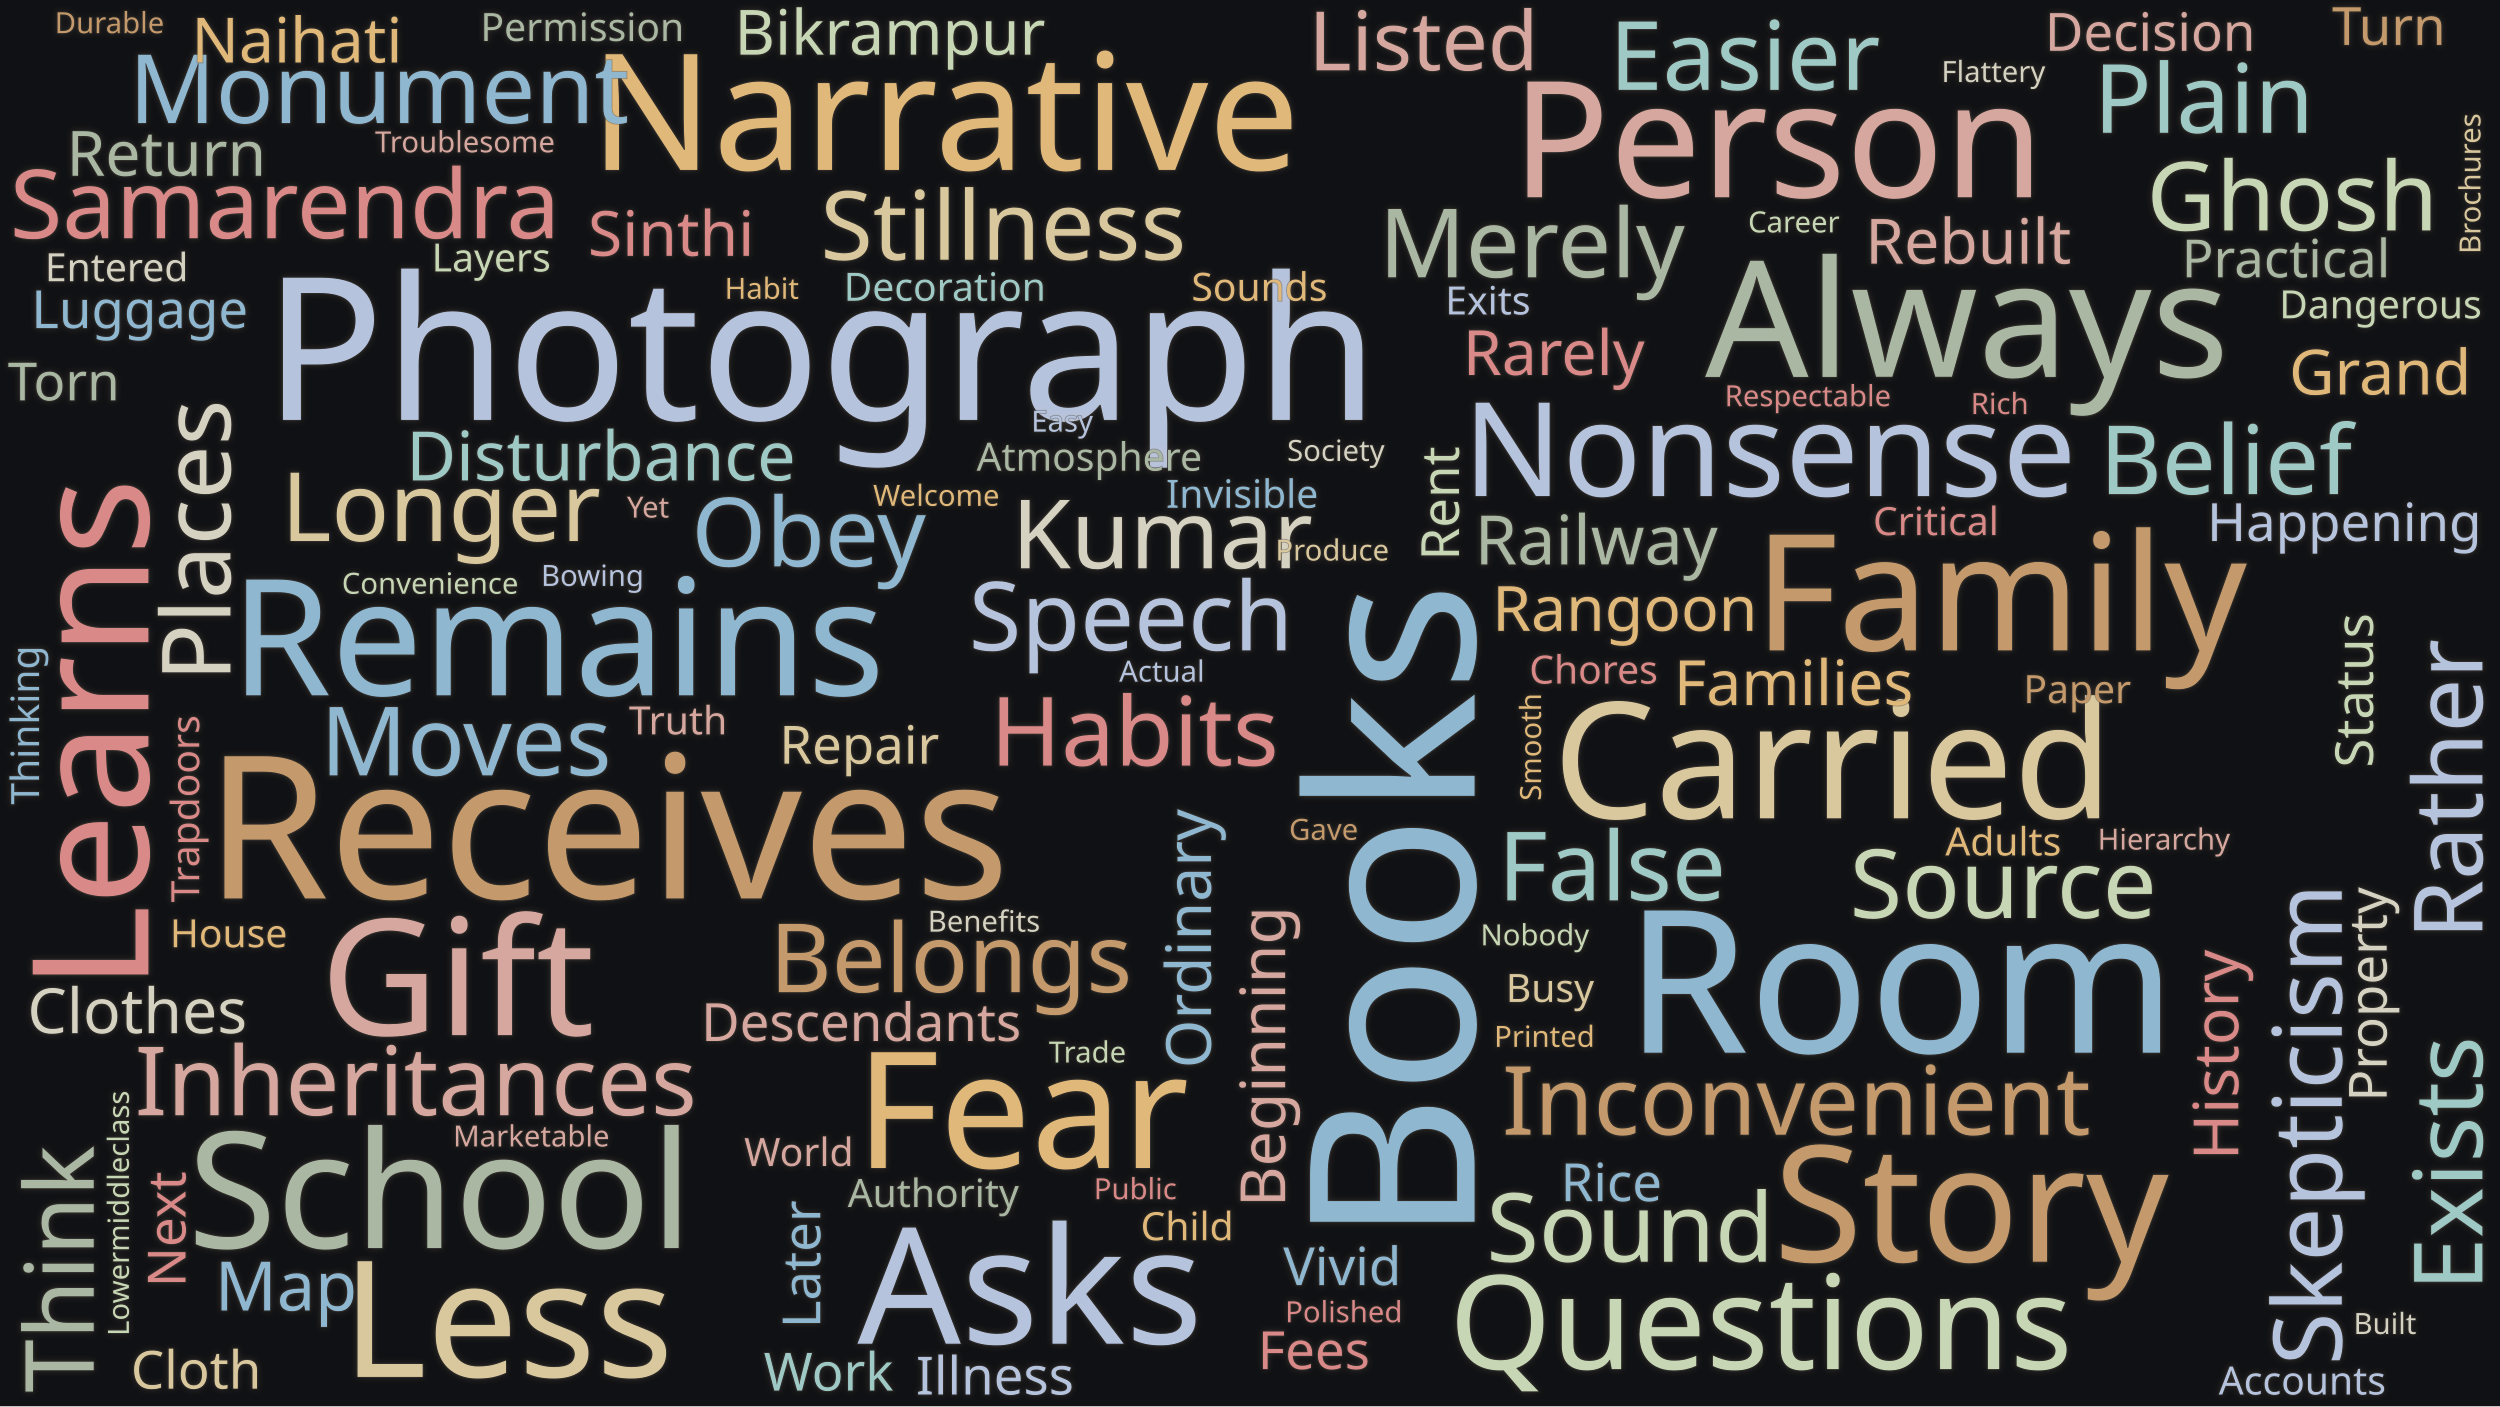
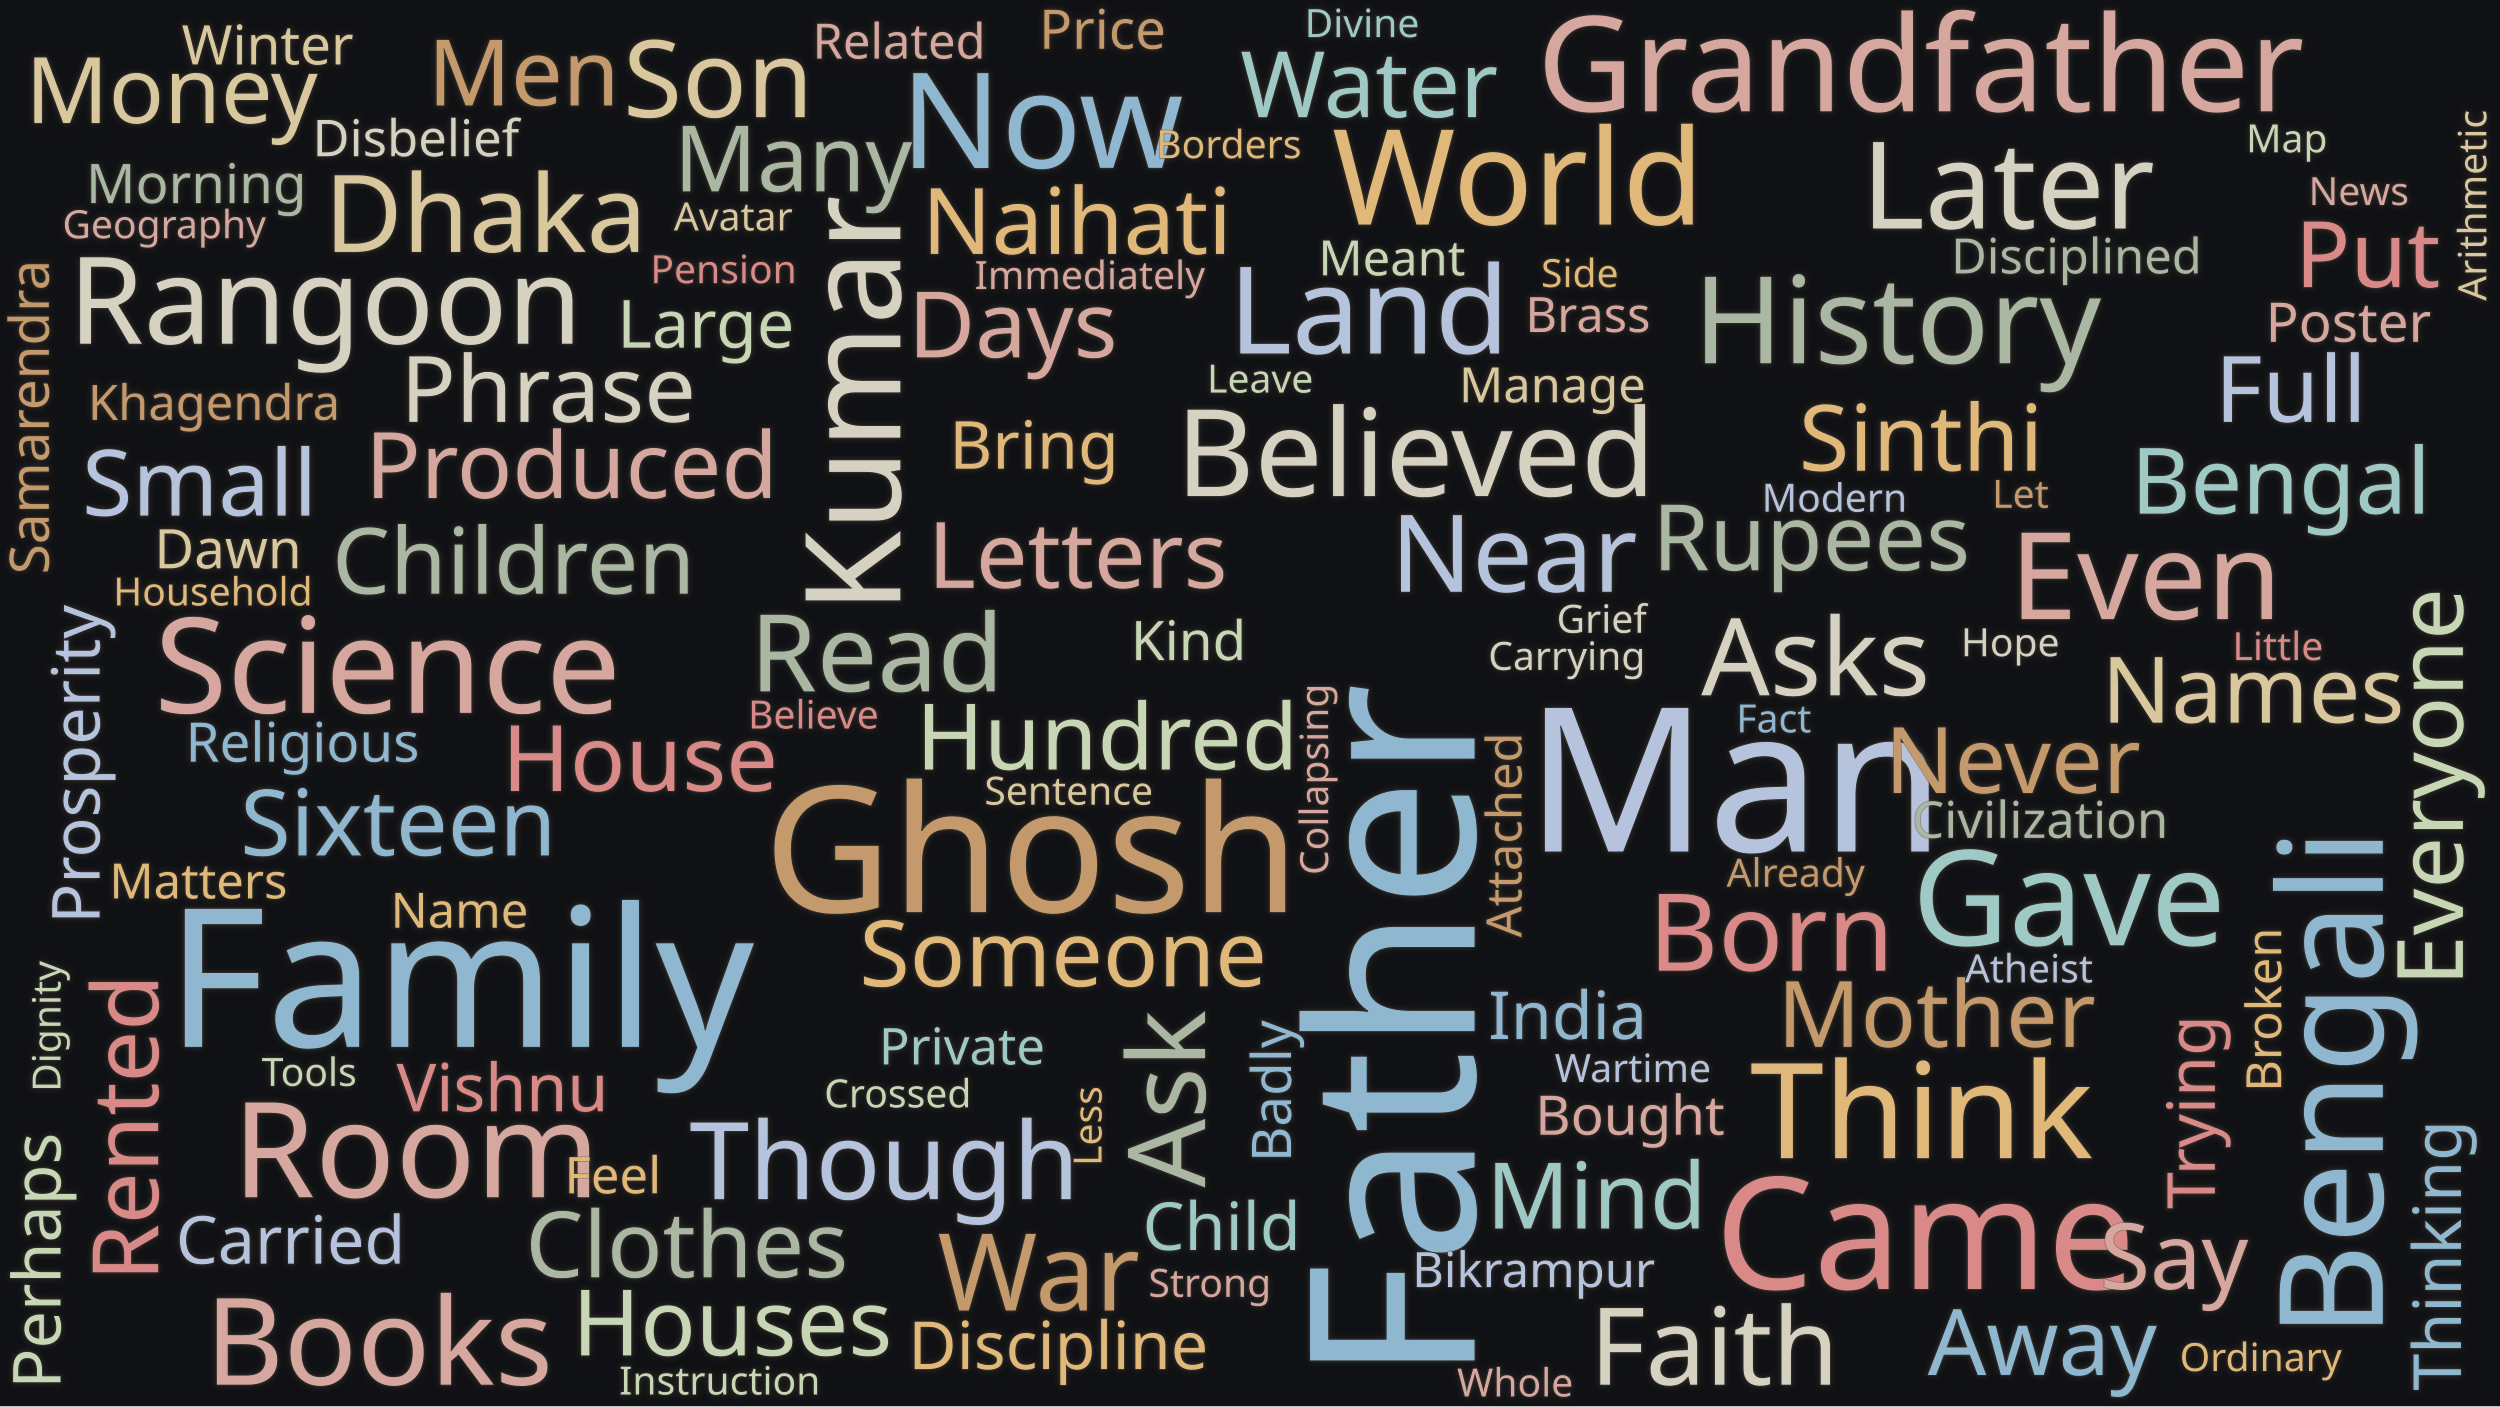
- <svg xmlns="http://www.w3.org/2000/svg" role="img" aria-label="Samarendra Kumar Ghosh and the Family That Came Home With a Few Clothes" width="1280" height="720">
+ <svg xmlns="http://www.w3.org/2000/svg" role="img" aria-label="My Father, Samarendra Kumar Ghosh, and the Family That Came Home with a Few Clothes" width="1280" height="720">
  <defs>
    <filter id="wordGlow" x="-20%" y="-20%" width="140%" height="140%">
      <feDropShadow dx="0" dy="0" stdDeviation="1.6" flood-color="#d8c7a1" flood-opacity="0.18" />
    </filter>
  </defs>
  <style>text { filter: url(#wordGlow); paint-order: stroke fill; stroke: rgba(16,17,20,.34); stroke-width: .9px; }</style>
  <style>text{font-family:'Droid Sans Mono';font-weight:normal;font-style:normal;}</style>
  <rect width="100%" height="100%" style="fill:#101114" />
-   <text transform="translate(755,637) rotate(-90)" font-size="118" style="fill:#8fb7d0">Books</text>
-   <text transform="translate(135,215)" font-size="102" style="fill:#b6c3dd">Photograph</text>
-   <text transform="translate(832,539)" font-size="102" style="fill:#8fb7d0">Room</text>
-   <text transform="translate(105,460)" font-size="102" style="fill:#c49a6c">Receives</text>
-   <text transform="translate(774,101)" font-size="83" style="fill:#d6a79f">Person</text>
-   <text transform="translate(873,193)" font-size="83" style="fill:#a9b7a3">Always</text>
-   <text transform="translate(175,705)" font-size="83" style="fill:#d9c89e">Less</text>
-   <text transform="translate(898,333)" font-size="83" style="fill:#c49a6c">Family</text>
-   <text transform="translate(908,646)" font-size="83" style="fill:#c49a6c">Story</text>
-   <text transform="translate(795,419)" font-size="83" style="fill:#d9c89e">Carried</text>
-   <text transform="translate(438,598)" font-size="83" style="fill:#e0b879">Fear</text>
-   <text transform="translate(96,639)" font-size="83" style="fill:#a9b7a3">School</text>
-   <text transform="translate(302,87)" font-size="83" style="fill:#e0b879">Narrative</text>
-   <text transform="translate(118,356)" font-size="83" style="fill:#8fb7d0">Remains</text>
-   <text transform="translate(76,507) rotate(-90)" font-size="83" style="fill:#d88988">Learns</text>
-   <text transform="translate(164,530)" font-size="83" style="fill:#d6a79f">Gift</text>
-   <text transform="translate(439,688)" font-size="83" style="fill:#b6c3dd">Asks</text>
-   <text transform="translate(742,701)" font-size="67" style="fill:#c7d7b5">Questions</text>
-   <text transform="translate(749,254)" font-size="67" style="fill:#b6c3dd">Nonsense</text>
-   <text transform="translate(420,133)" font-size="49" style="fill:#d9c89e">Stillness</text>
-   <text transform="translate(144,277)" font-size="49" style="fill:#d9c89e">Longer</text>
-   <text transform="translate(1271,661) rotate(-90)" font-size="49" style="fill:#9fc9c5">Exists</text>
-   <text transform="translate(5,122)" font-size="49" style="fill:#d88988">Samarendra</text>
-   <text transform="translate(518,291)" font-size="49" style="fill:#d5d2c2">Kumar</text>
-   <text transform="translate(1099,118)" font-size="49" style="fill:#c7d7b5">Ghosh</text>
-   <text transform="translate(394,508)" font-size="49" style="fill:#c49a6c">Belongs</text>
-   <text transform="translate(66,63)" font-size="49" style="fill:#8fb7d0">Monument</text>
-   <text transform="translate(947,470)" font-size="49" style="fill:#c7d7b5">Source</text>
-   <text transform="translate(507,392)" font-size="49" style="fill:#d88988">Habits</text>
-   <text transform="translate(1199,699) rotate(-90)" font-size="49" style="fill:#b6c3dd">Skepticism</text>
-   <text transform="translate(1072,68)" font-size="49" style="fill:#9fc9c5">Plain</text>
-   <text transform="translate(496,333)" font-size="49" style="fill:#b6c3dd">Speech</text>
-   <text transform="translate(769,581)" font-size="49" style="fill:#c49a6c">Inconvenient</text>
-   <text transform="translate(1075,253)" font-size="49" style="fill:#9fc9c5">Belief</text>
-   <text transform="translate(48,713) rotate(-90)" font-size="49" style="fill:#a9b7a3">Think</text>
-   <text transform="translate(1271,481) rotate(-90)" font-size="49" style="fill:#b6c3dd">Rather</text>
-   <text transform="translate(706,142)" font-size="49" style="fill:#a9b7a3">Merely</text>
-   <text transform="translate(354,290)" font-size="49" style="fill:#8fb7d0">Obey</text>
-   <text transform="translate(69,571)" font-size="49" style="fill:#d6a79f">Inheritances</text>
-   <text transform="translate(824,46)" font-size="49" style="fill:#9fc9c5">Easier</text>
-   <text transform="translate(767,461)" font-size="49" style="fill:#9fc9c5">False</text>
-   <text transform="translate(164,397)" font-size="49" style="fill:#8fb7d0">Moves</text>
-   <text transform="translate(118,349) rotate(-90)" font-size="49" style="fill:#d5d2c2">Places</text>
-   <text transform="translate(761,646)" font-size="49" style="fill:#c7d7b5">Sound</text>
-   <text transform="translate(670,36)" font-size="42" style="fill:#d6a79f">Listed</text>
-   <text transform="translate(755,289)" font-size="35" style="fill:#a9b7a3">Railway</text>
-   <text transform="translate(110,671)" font-size="35" style="fill:#8fb7d0">Map</text>
-   <text transform="translate(208,246)" font-size="35" style="fill:#9fc9c5">Disturbance</text>
-   <text transform="translate(376,28)" font-size="32" style="fill:#c7d7b5">Bikrampur</text>
-   <text transform="translate(764,323)" font-size="32" style="fill:#e0b879">Rangoon</text>
-   <text transform="translate(98,32)" font-size="32" style="fill:#e0b879">Naihati</text>
-   <text transform="translate(301,131)" font-size="32" style="fill:#d88988">Sinthi</text>
-   <text transform="translate(14,529)" font-size="32" style="fill:#d5d2c2">Clothes</text>
-   <text transform="translate(34,90)" font-size="32" style="fill:#a9b7a3">Return</text>
-   <text transform="translate(658,618) rotate(-90)" font-size="32" style="fill:#d6a79f">Beginning</text>
-   <text transform="translate(955,135)" font-size="32" style="fill:#d6a79f">Rebuilt</text>
-   <text transform="translate(1146,594) rotate(-90)" font-size="32" style="fill:#d88988">History</text>
-   <text transform="translate(620,547) rotate(-90)" font-size="32" style="fill:#8fb7d0">Ordinary</text>
-   <text transform="translate(857,361)" font-size="32" style="fill:#e0b879">Families</text>
-   <text transform="translate(749,192)" font-size="32" style="fill:#d88988">Rarely</text>
-   <text transform="translate(1172,202)" font-size="32" style="fill:#e0b879">Grand</text>
-   <text transform="translate(1130,277)" font-size="27" style="fill:#b6c3dd">Happening</text>
-   <text transform="translate(16,168)" font-size="27" style="fill:#8fb7d0">Luggage</text>
-   <text transform="translate(747,287) rotate(-90)" font-size="27" style="fill:#c7d7b5">Rent</text>
-   <text transform="translate(391,712)" font-size="27" style="fill:#9fc9c5">Work</text>
-   <text transform="translate(644,701)" font-size="27" style="fill:#d88988">Fees</text>
-   <text transform="translate(469,714)" font-size="27" style="fill:#b6c3dd">Illness</text>
-   <text transform="translate(799,615)" font-size="27" style="fill:#8fb7d0">Rice</text>
-   <text transform="translate(95,659) rotate(-90)" font-size="27" style="fill:#d88988">Next</text>
-   <text transform="translate(1117,142)" font-size="27" style="fill:#a9b7a3">Practical</text>
-   <text transform="translate(1047,26)" font-size="27" style="fill:#d6a79f">Decision</text>
-   <text transform="translate(420,680) rotate(-90)" font-size="27" style="fill:#8fb7d0">Later</text>
-   <text transform="translate(359,533)" font-size="27" style="fill:#d6a79f">Descendants</text>
-   <text transform="translate(1194,23)" font-size="27" style="fill:#c49a6c">Turn</text>
-   <text transform="translate(399,391)" font-size="27" style="fill:#d9c89e">Repair</text>
-   <text transform="translate(4,205)" font-size="27" style="fill:#a9b7a3">Torn</text>
-   <text transform="translate(67,711)" font-size="27" style="fill:#d9c89e">Cloth</text>
-   <text transform="translate(657,658)" font-size="27" style="fill:#8fb7d0">Vivid</text>
-   <text transform="translate(1222,564) rotate(-90)" font-size="27" style="fill:#d5d2c2">Property</text>
-   <text transform="translate(1215,393) rotate(-90)" font-size="27" style="fill:#c7d7b5">Status</text>
-   <text transform="translate(500,241)" font-size="20" style="fill:#a9b7a3">Atmosphere</text>
-   <text transform="translate(23,144)" font-size="20" style="fill:#d5d2c2">Entered</text>
-   <text transform="translate(87,485)" font-size="20" style="fill:#e0b879">House</text>
-   <text transform="translate(432,154)" font-size="20" style="fill:#9fc9c5">Decoration</text>
-   <text transform="translate(246,21)" font-size="20" style="fill:#a9b7a3">Permission</text>
-   <text transform="translate(584,635)" font-size="20" style="fill:#e0b879">Child</text>
-   <text transform="translate(1036,360)" font-size="20" style="fill:#c49a6c">Paper</text>
-   <text transform="translate(102,462) rotate(-90)" font-size="20" style="fill:#d88988">Trapdoors</text>
-   <text transform="translate(740,161)" font-size="20" style="fill:#b6c3dd">Exits</text>
-   <text transform="translate(597,260)" font-size="20" style="fill:#8fb7d0">Invisible</text>
-   <text transform="translate(996,438)" font-size="20" style="fill:#e0b879">Adults</text>
-   <text transform="translate(771,513)" font-size="20" style="fill:#d9c89e">Busy</text>
-   <text transform="translate(1136,714)" font-size="20" style="fill:#b6c3dd">Accounts</text>
-   <text transform="translate(783,350)" font-size="20" style="fill:#d88988">Chores</text>
-   <text transform="translate(381,597)" font-size="20" style="fill:#d6a79f">World</text>
-   <text transform="translate(221,139)" font-size="20" style="fill:#c7d7b5">Layers</text>
-   <text transform="translate(434,618)" font-size="20" style="fill:#a9b7a3">Authority</text>
-   <text transform="translate(322,376)" font-size="20" style="fill:#d6a79f">Truth</text>
-   <text transform="translate(1167,163)" font-size="20" style="fill:#c7d7b5">Dangerous</text>
-   <text transform="translate(959,274)" font-size="20" style="fill:#d88988">Critical</text>
-   <text transform="translate(20,412) rotate(-90)" font-size="20" style="fill:#8fb7d0">Thinking</text>
-   <text transform="translate(610,154)" font-size="20" style="fill:#e0b879">Sounds</text>
-   <text transform="translate(883,208)" font-size="15" style="fill:#d88988">Respectable</text>
-   <text transform="translate(765,536)" font-size="15" style="fill:#e0b879">Printed</text>
-   <text transform="translate(1270,130) rotate(-90)" font-size="15" style="fill:#d9c89e">Brochures</text>
-   <text transform="translate(573,349)" font-size="15" style="fill:#b6c3dd">Actual</text>
-   <text transform="translate(192,78)" font-size="15" style="fill:#d6a79f">Troublesome</text>
-   <text transform="translate(475,477)" font-size="15" style="fill:#d5d2c2">Benefits</text>
-   <text transform="translate(758,484)" font-size="15" style="fill:#c7d7b5">Nobody</text>
-   <text transform="translate(659,236)" font-size="15" style="fill:#d5d2c2">Society</text>
-   <text transform="translate(1205,683)" font-size="15" style="fill:#d5d2c2">Built</text>
-   <text transform="translate(1074,435)" font-size="15" style="fill:#d6a79f">Hierarchy</text>
-   <text transform="translate(994,42)" font-size="15" style="fill:#d5d2c2">Flattery</text>
-   <text transform="translate(175,304)" font-size="15" style="fill:#c7d7b5">Convenience</text>
-   <text transform="translate(447,259)" font-size="15" style="fill:#e0b879">Welcome</text>
-   <text transform="translate(66,684) rotate(-90)" font-size="15" style="fill:#c7d7b5">Lowermiddleclass</text>
-   <text transform="translate(321,265)" font-size="15" style="fill:#d6a79f">Yet</text>
-   <text transform="translate(537,544)" font-size="15" style="fill:#c7d7b5">Trade</text>
-   <text transform="translate(1009,212)" font-size="15" style="fill:#d88988">Rich</text>
-   <text transform="translate(528,221)" font-size="15" style="fill:#b6c3dd">Easy</text>
-   <text transform="translate(653,287)" font-size="15" style="fill:#d9c89e">Produce</text>
-   <text transform="translate(789,410) rotate(-90)" font-size="15" style="fill:#e0b879">Smooth</text>
-   <text transform="translate(895,119)" font-size="15" style="fill:#c7d7b5">Career</text>
-   <text transform="translate(658,677)" font-size="15" style="fill:#d88988">Polished</text>
-   <text transform="translate(560,614)" font-size="15" style="fill:#d88988">Public</text>
-   <text transform="translate(660,430)" font-size="15" style="fill:#c49a6c">Gave</text>
-   <text transform="translate(232,587)" font-size="15" style="fill:#d6a79f">Marketable</text>
-   <text transform="translate(28,17)" font-size="15" style="fill:#c49a6c">Durable</text>
-   <text transform="translate(371,153)" font-size="15" style="fill:#e0b879">Habit</text>
-   <text transform="translate(277,300)" font-size="15" style="fill:#b6c3dd">Bowing</text>
+   <text transform="translate(755,708) rotate(-90)" font-size="118" style="fill:#8fb7d0">Father</text>
+   <text transform="translate(781,436)" font-size="103" style="fill:#b6c3dd">Man</text>
+   <text transform="translate(85,536)" font-size="99" style="fill:#8fb7d0">Family</text>
+   <text transform="translate(391,467)" font-size="90" style="fill:#c49a6c">Ghosh</text>
+   <text transform="translate(878,660)" font-size="80" style="fill:#d88988">Came</text>
+   <text transform="translate(1220,685) rotate(-90)" font-size="74" style="fill:#8fb7d0">Bengali</text>
+   <text transform="translate(461,314) rotate(-90)" font-size="68" style="fill:#d5d2c2">Kumar</text>
+   <text transform="translate(79,365)" font-size="68" style="fill:#d6a79f">Science</text>
+   <text transform="translate(787,57)" font-size="68" style="fill:#d6a79f">Grandfather</text>
+   <text transform="translate(461,86)" font-size="68" style="fill:#8fb7d0">Now</text>
+   <text transform="translate(119,613)" font-size="68" style="fill:#d6a79f">Room</text>
+   <text transform="translate(682,115)" font-size="68" style="fill:#e0b879">World</text>
+   <text transform="translate(896,593)" font-size="68" style="fill:#e0b879">Think</text>
+   <text transform="translate(979,484)" font-size="68" style="fill:#9fc9c5">Gave</text>
+   <text transform="translate(1029,317)" font-size="62" style="fill:#d6a79f">Even</text>
+   <text transform="translate(602,254)" font-size="62" style="fill:#d5d2c2">Believed</text>
+   <text transform="translate(867,186)" font-size="62" style="fill:#a9b7a3">History</text>
+   <text transform="translate(35,176)" font-size="62" style="fill:#d5d2c2">Rangoon</text>
+   <text transform="translate(953,117)" font-size="62" style="fill:#d5d2c2">Later</text>
+   <text transform="translate(629,181)" font-size="62" style="fill:#b6c3dd">Land</text>
+   <text transform="translate(105,709)" font-size="62" style="fill:#d6a79f">Books</text>
+   <text transform="translate(384,354)" font-size="55" style="fill:#a9b7a3">Read</text>
+   <text transform="translate(319,60)" font-size="55" style="fill:#d9c89e">Son</text>
+   <text transform="translate(814,709)" font-size="55" style="fill:#d5d2c2">Faith</text>
+   <text transform="translate(353,614)" font-size="55" style="fill:#b6c3dd">Though</text>
+   <text transform="translate(712,303)" font-size="55" style="fill:#b6c3dd">Near</text>
+   <text transform="translate(166,129)" font-size="55" style="fill:#d9c89e">Dhaka</text>
+   <text transform="translate(480,671)" font-size="55" style="fill:#c49a6c">War</text>
+   <text transform="translate(844,497)" font-size="55" style="fill:#d88988">Born</text>
+   <text transform="translate(617,608) rotate(-90)" font-size="55" style="fill:#a9b7a3">Ask</text>
+   <text transform="translate(871,356)" font-size="55" style="fill:#d5d2c2">Asks</text>
+   <text transform="translate(1134,216)" font-size="47" style="fill:#b6c3dd">Full</text>
+   <text transform="translate(1091,263)" font-size="47" style="fill:#9fc9c5">Bengal</text>
+   <text transform="translate(42,264)" font-size="47" style="fill:#b6c3dd">Small</text>
+   <text transform="translate(965,406)" font-size="47" style="fill:#c49a6c">Never</text>
+   <text transform="translate(1075,660)" font-size="47" style="fill:#d6a79f">Say</text>
+   <text transform="translate(219,54)" font-size="47" style="fill:#c49a6c">Men</text>
+   <text transform="translate(910,536)" font-size="47" style="fill:#c49a6c">Mother</text>
+   <text transform="translate(1076,370)" font-size="47" style="fill:#d9c89e">Names</text>
+   <text transform="translate(123,438)" font-size="47" style="fill:#8fb7d0">Sixteen</text>
+   <text transform="translate(293,694)" font-size="47" style="fill:#c7d7b5">Houses</text>
+   <text transform="translate(205,216)" font-size="47" style="fill:#d5d2c2">Phrase</text>
+   <text transform="translate(170,304)" font-size="47" style="fill:#a9b7a3">Children</text>
+   <text transform="translate(635,60)" font-size="47" style="fill:#9fc9c5">Water</text>
+   <text transform="translate(475,301)" font-size="47" style="fill:#d6a79f">Letters</text>
+   <text transform="translate(81,656) rotate(-90)" font-size="47" style="fill:#d88988">Rented</text>
+   <text transform="translate(13,63)" font-size="47" style="fill:#d9c89e">Money</text>
+   <text transform="translate(269,654)" font-size="47" style="fill:#a9b7a3">Clothes</text>
+   <text transform="translate(987,704)" font-size="47" style="fill:#8fb7d0">Away</text>
+   <text transform="translate(761,629)" font-size="47" style="fill:#9fc9c5">Mind</text>
+   <text transform="translate(1261,505) rotate(-90)" font-size="47" style="fill:#c7d7b5">Everyone</text>
+   <text transform="translate(472,130)" font-size="47" style="fill:#e0b879">Naihati</text>
+   <text transform="translate(257,405)" font-size="47" style="fill:#d88988">House</text>
+   <text transform="translate(921,241)" font-size="47" style="fill:#e0b879">Sinthi</text>
+   <text transform="translate(1175,147)" font-size="47" style="fill:#d88988">Put</text>
+   <text transform="translate(469,394)" font-size="47" style="fill:#c7d7b5">Hundred</text>
+   <text transform="translate(846,292)" font-size="47" style="fill:#a9b7a3">Rupees</text>
+   <text transform="translate(465,183)" font-size="47" style="fill:#d6a79f">Days</text>
+   <text transform="translate(187,255)" font-size="47" style="fill:#d6a79f">Produced</text>
+   <text transform="translate(345,98)" font-size="47" style="fill:#a9b7a3">Many</text>
+   <text transform="translate(440,505)" font-size="47" style="fill:#e0b879">Someone</text>
+   <text transform="translate(465,701)" font-size="34" style="fill:#e0b879">Discipline</text>
+   <text transform="translate(203,569)" font-size="34" style="fill:#d88988">Vishnu</text>
+   <text transform="translate(486,240)" font-size="34" style="fill:#e0b879">Bring</text>
+   <text transform="translate(51,473) rotate(-90)" font-size="34" style="fill:#b6c3dd">Prosperity</text>
+   <text transform="translate(762,532)" font-size="34" style="fill:#8fb7d0">India</text>
+   <text transform="translate(31,711) rotate(-90)" font-size="34" style="fill:#c7d7b5">Perhaps</text>
+   <text transform="translate(316,178)" font-size="34" style="fill:#c7d7b5">Large</text>
+   <text transform="translate(585,640)" font-size="34" style="fill:#9fc9c5">Child</text>
+   <text transform="translate(1260,712) rotate(-90)" font-size="34" style="fill:#8fb7d0">Thinking</text>
+   <text transform="translate(1134,619) rotate(-90)" font-size="34" style="fill:#d88988">Trying</text>
+   <text transform="translate(90,647)" font-size="34" style="fill:#b6c3dd">Carried</text>
+   <text transform="translate(25,294) rotate(-90)" font-size="28" style="fill:#c49a6c">Samarendra</text>
+   <text transform="translate(1160,175)" font-size="28" style="fill:#d6a79f">Poster</text>
+   <text transform="translate(661,595) rotate(-90)" font-size="28" style="fill:#8fb7d0">Badly</text>
+   <text transform="translate(786,581)" font-size="28" style="fill:#d6a79f">Bought</text>
+   <text transform="translate(532,25)" font-size="28" style="fill:#c49a6c">Price</text>
+   <text transform="translate(79,291)" font-size="28" style="fill:#d9c89e">Dawn</text>
+   <text transform="translate(44,104)" font-size="28" style="fill:#a9b7a3">Morning</text>
+   <text transform="translate(93,33)" font-size="28" style="fill:#d9c89e">Winter</text>
+   <text transform="translate(579,338)" font-size="28" style="fill:#c7d7b5">Kind</text>
+   <text transform="translate(95,390)" font-size="28" style="fill:#8fb7d0">Religious</text>
+   <text transform="translate(979,429)" font-size="26" style="fill:#a9b7a3">Civilization</text>
+   <text transform="translate(160,80)" font-size="26" style="fill:#d5d2c2">Disbelief</text>
+   <text transform="translate(289,611)" font-size="26" style="fill:#e0b879">Feel</text>
+   <text transform="translate(450,545)" font-size="26" style="fill:#9fc9c5">Private</text>
+   <text transform="translate(999,140)" font-size="25" style="fill:#a9b7a3">Disciplined</text>
+   <text transform="translate(200,475)" font-size="25" style="fill:#e0b879">Name</text>
+   <text transform="translate(45,215)" font-size="25" style="fill:#c49a6c">Khagendra</text>
+   <text transform="translate(779,480) rotate(-90)" font-size="25" style="fill:#c49a6c">Attached</text>
+   <text transform="translate(781,170)" font-size="25" style="fill:#d6a79f">Brass</text>
+   <text transform="translate(1168,559) rotate(-90)" font-size="25" style="fill:#e0b879">Broken</text>
+   <text transform="translate(747,206)" font-size="25" style="fill:#d9c89e">Manage</text>
+   <text transform="translate(723,659)" font-size="25" style="fill:#b6c3dd">Bikrampur</text>
+   <text transform="translate(675,141)" font-size="25" style="fill:#c7d7b5">Meant</text>
+   <text transform="translate(416,30)" font-size="25" style="fill:#d6a79f">Related</text>
+   <text transform="translate(56,460)" font-size="25" style="fill:#e0b879">Matters</text>
+   <text transform="translate(499,148)" font-size="20" style="fill:#d6a79f">Immediately</text>
+   <text transform="translate(1150,78)" font-size="20" style="fill:#c7d7b5">Map</text>
+   <text transform="translate(1143,338)" font-size="20" style="fill:#d88988">Little</text>
+   <text transform="translate(889,375)" font-size="20" style="fill:#8fb7d0">Fact</text>
+   <text transform="translate(789,147)" font-size="20" style="fill:#e0b879">Side</text>
+   <text transform="translate(333,145)" font-size="20" style="fill:#d88988">Pension</text>
+   <text transform="translate(1116,702)" font-size="20" style="fill:#e0b879">Ordinary</text>
+   <text transform="translate(1273,154) rotate(-90)" font-size="20" style="fill:#d9c89e">Arithmetic</text>
+   <text transform="translate(796,554)" font-size="20" style="fill:#b6c3dd">Wartime</text>
+   <text transform="translate(1182,105)" font-size="20" style="fill:#d6a79f">News</text>
+   <text transform="translate(797,324)" font-size="20" style="fill:#d5d2c2">Grief</text>
+   <text transform="translate(317,714)" font-size="20" style="fill:#c7d7b5">Instruction</text>
+   <text transform="translate(1004,336)" font-size="20" style="fill:#d5d2c2">Hope</text>
+   <text transform="translate(422,567)" font-size="20" style="fill:#c7d7b5">Crossed</text>
+   <text transform="translate(680,448) rotate(-90)" font-size="20" style="fill:#d6a79f">Collapsing</text>
+   <text transform="translate(762,343)" font-size="20" style="fill:#d5d2c2">Carrying</text>
+   <text transform="translate(618,201)" font-size="20" style="fill:#c7d7b5">Leave</text>
+   <text transform="translate(58,310)" font-size="20" style="fill:#e0b879">Household</text>
+   <text transform="translate(31,559) rotate(-90)" font-size="20" style="fill:#c7d7b5">Dignity</text>
+   <text transform="translate(32,122)" font-size="20" style="fill:#d6a79f">Geography</text>
+   <text transform="translate(592,81)" font-size="20" style="fill:#e0b879">Borders</text>
+   <text transform="translate(902,262)" font-size="20" style="fill:#b6c3dd">Modern</text>
+   <text transform="translate(504,412)" font-size="20" style="fill:#d9c89e">Sentence</text>
+   <text transform="translate(564,597) rotate(-90)" font-size="20" style="fill:#e0b879">Less</text>
+   <text transform="translate(588,664)" font-size="20" style="fill:#d6a79f">Strong</text>
+   <text transform="translate(884,454)" font-size="20" style="fill:#c49a6c">Already</text>
+   <text transform="translate(383,373)" font-size="20" style="fill:#d88988">Believe</text>
+   <text transform="translate(1020,260)" font-size="20" style="fill:#c49a6c">Let</text>
+   <text transform="translate(134,556)" font-size="20" style="fill:#c7d7b5">Tools</text>
+   <text transform="translate(345,118)" font-size="20" style="fill:#d9c89e">Avatar</text>
+   <text transform="translate(746,715)" font-size="20" style="fill:#d6a79f">Whole</text>
+   <text transform="translate(1006,503)" font-size="20" style="fill:#b6c3dd">Atheist</text>
+   <text transform="translate(668,19)" font-size="20" style="fill:#9fc9c5">Divine</text>
</svg>
